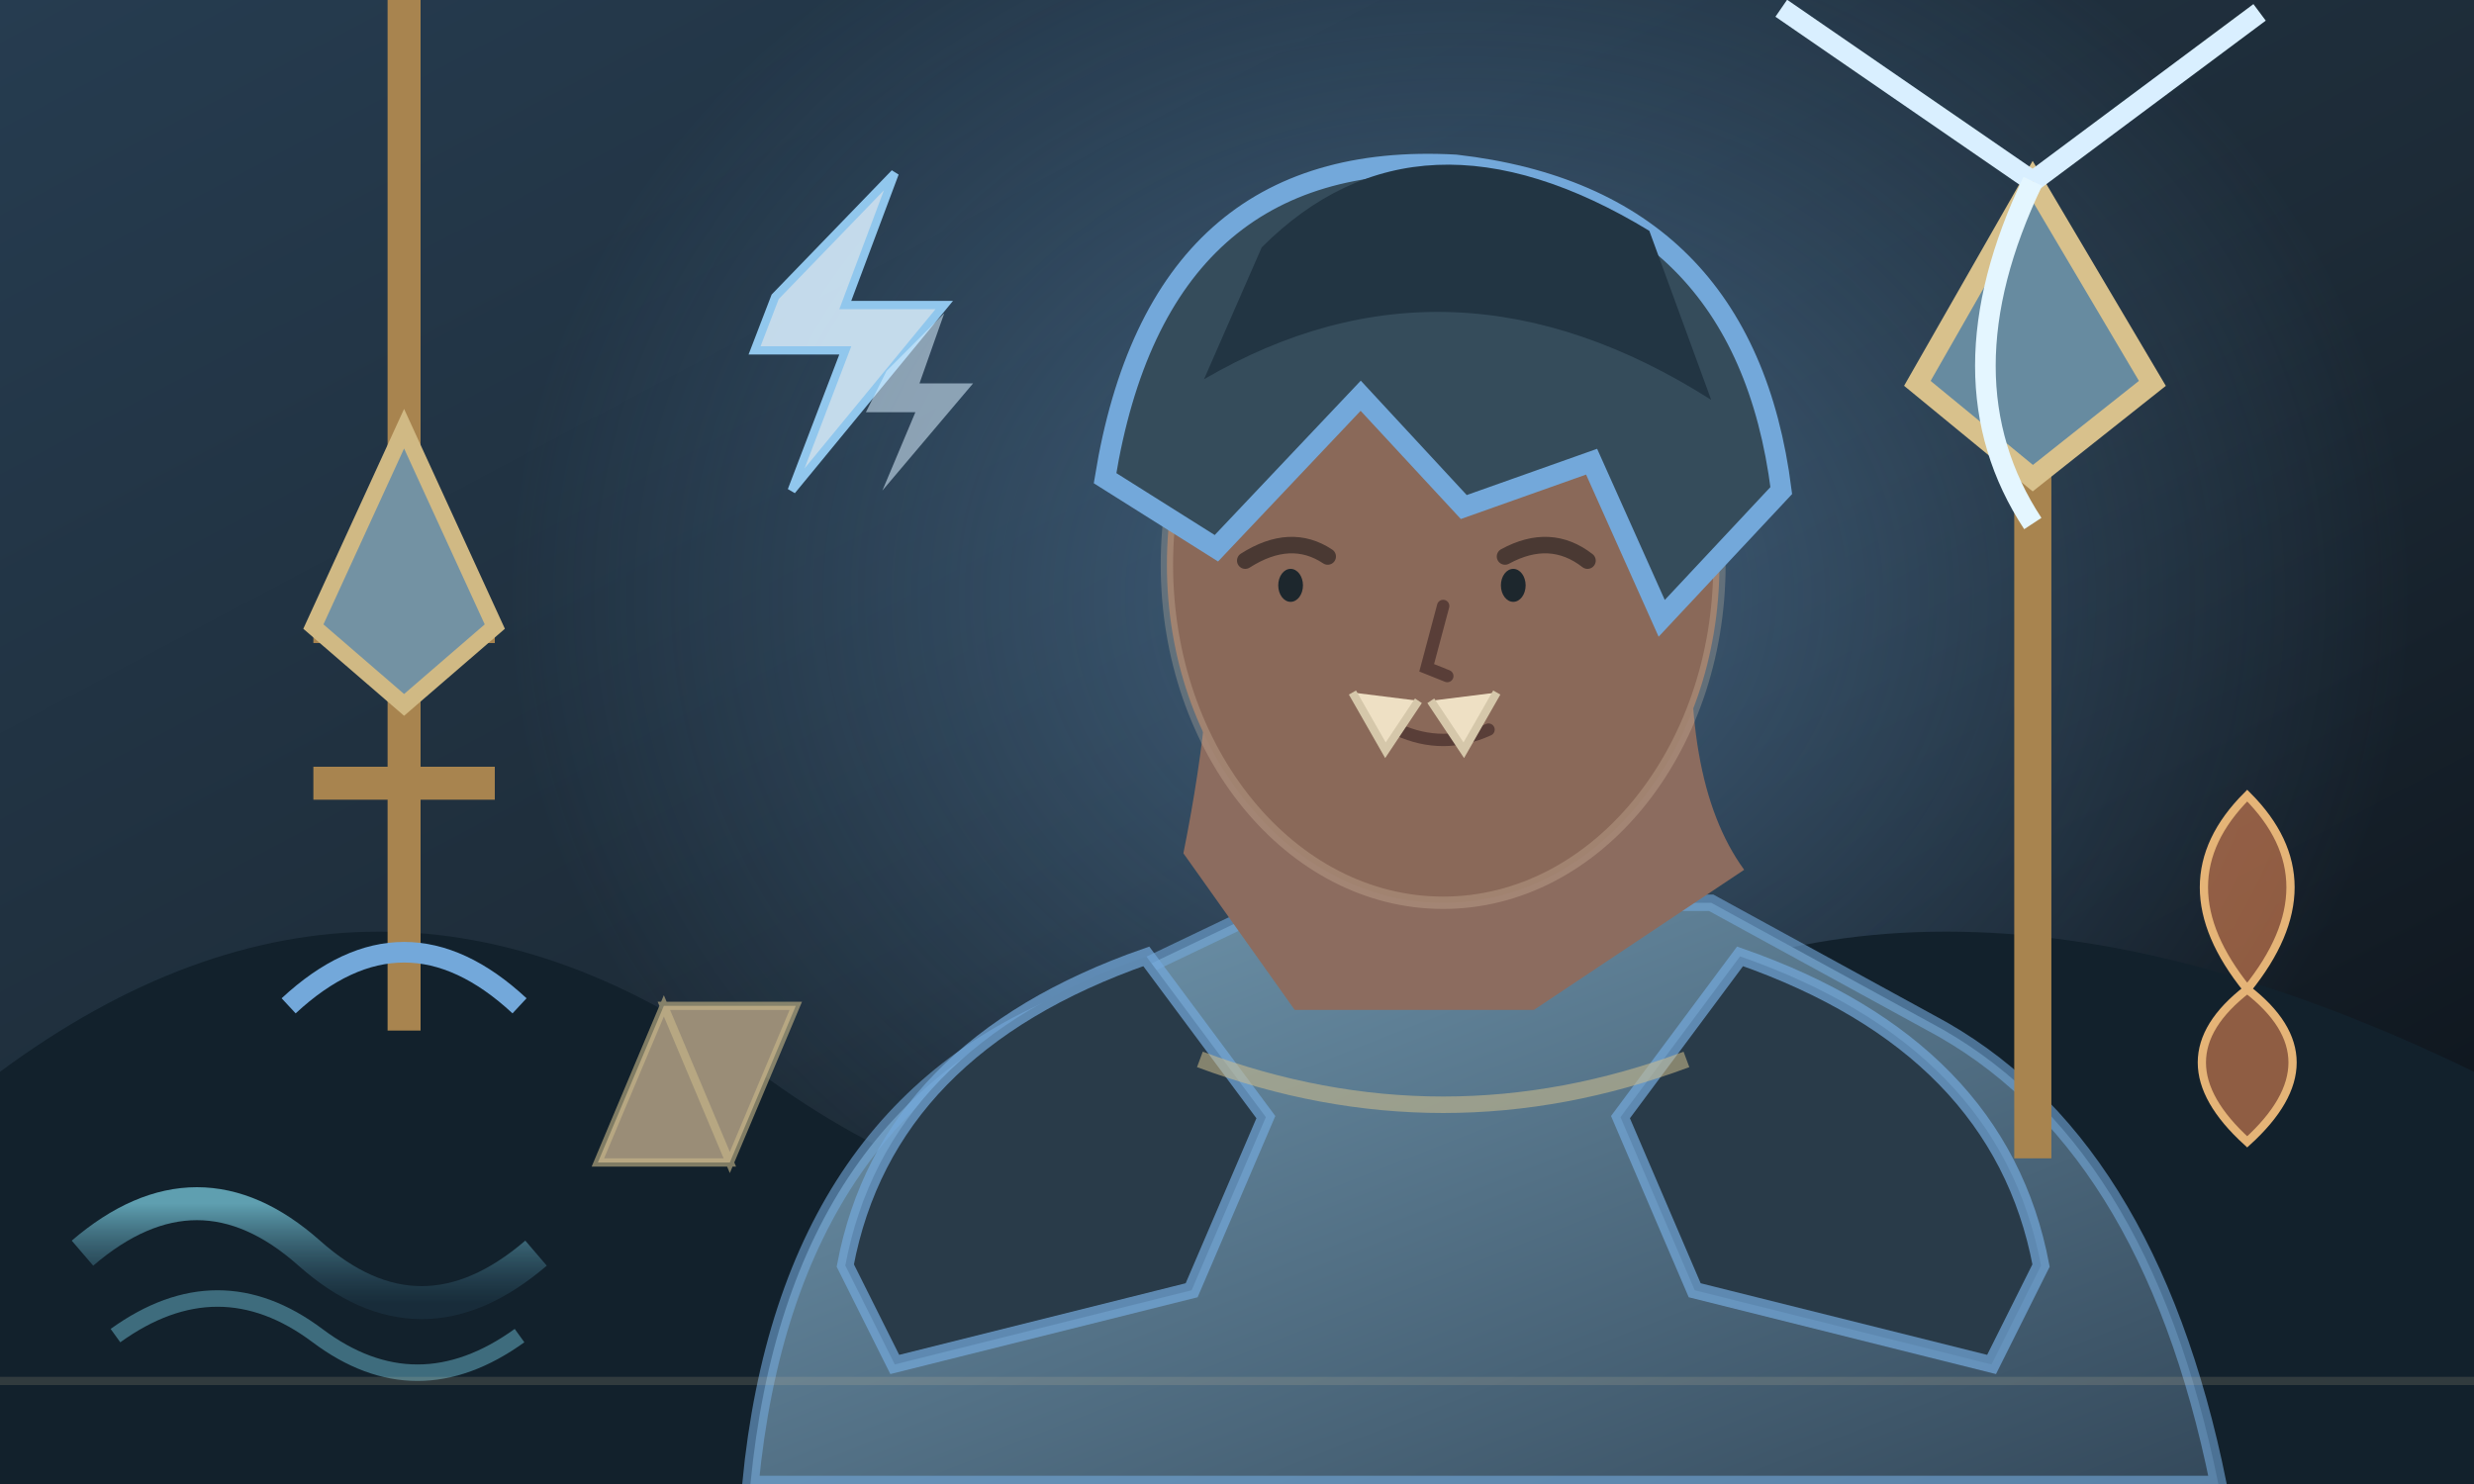
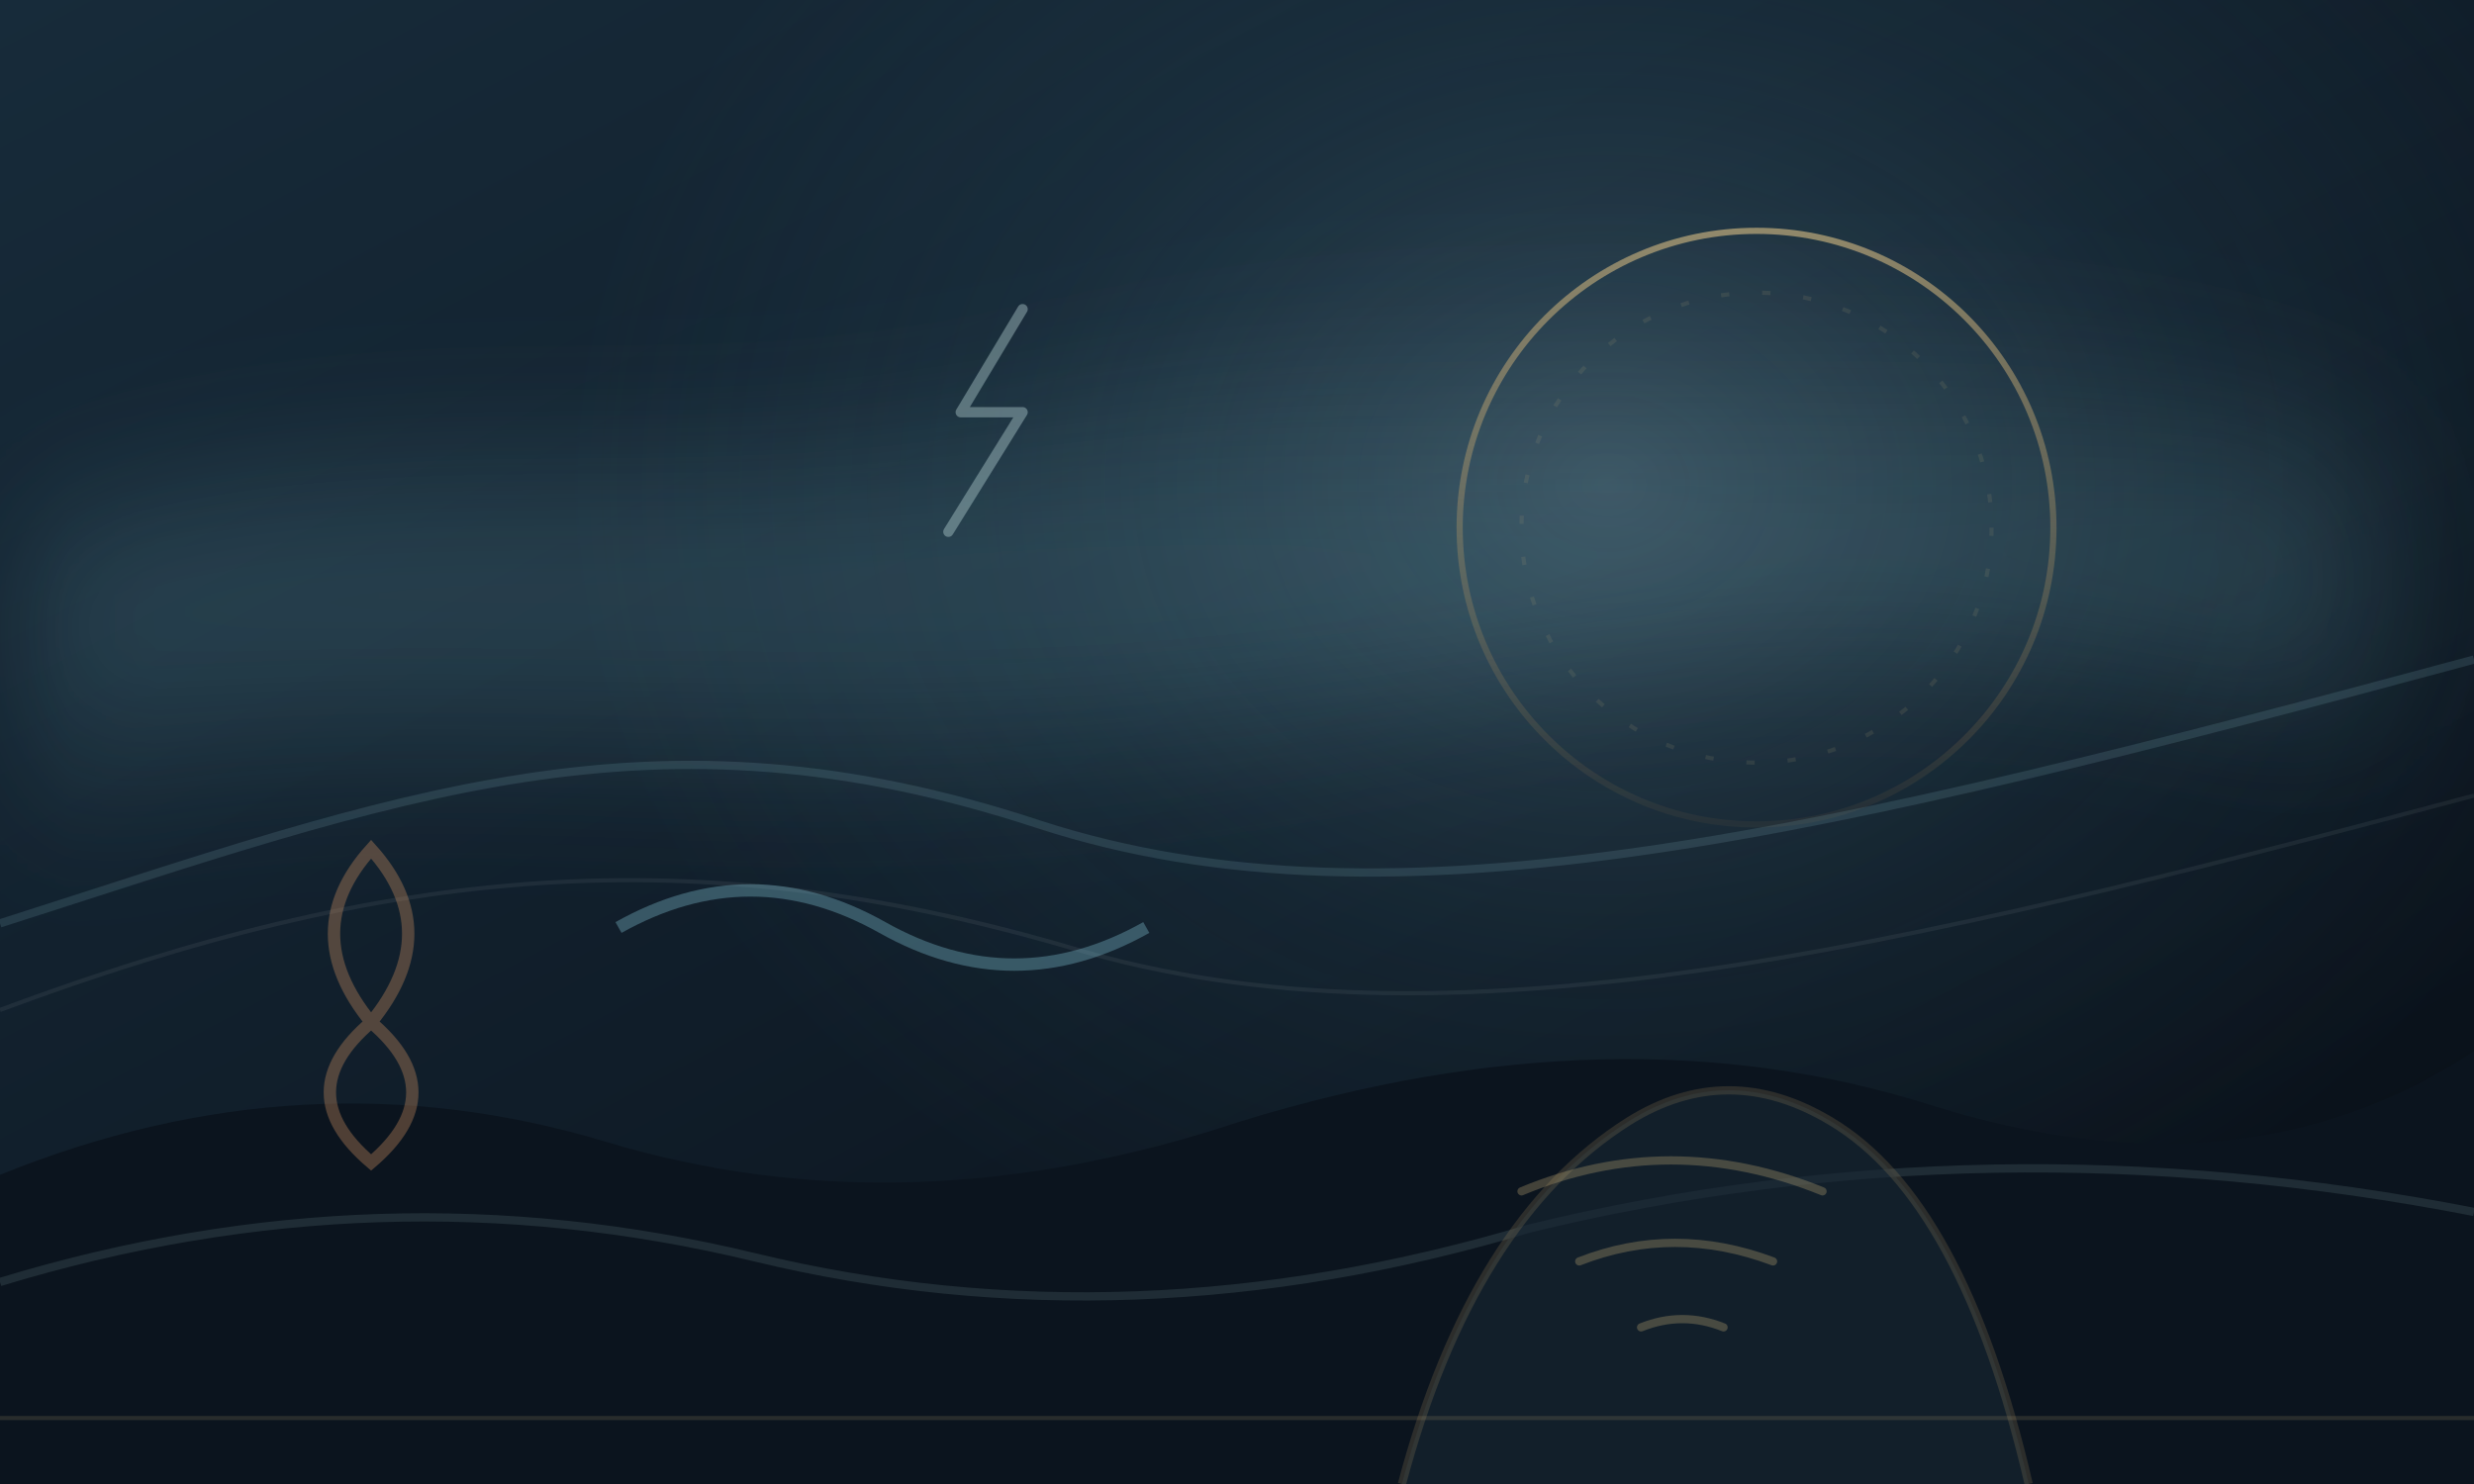
<svg xmlns="http://www.w3.org/2000/svg" viewBox="0 0 600 360" role="img" aria-labelledby="title desc">
  <defs>
-     <linearGradient id="back" x2=".9" y2="1">
-       <stop stop-color="#263c50" />
-       <stop offset=".55" stop-color="#1d2b37" />
-       <stop offset="1" stop-color="#0c1219" />
+     <linearGradient id="night" x2=".9" y2="1">
+       <stop stop-color="#172b3a" />
+       <stop offset=".52" stop-color="#101d29" />
+       <stop offset="1" stop-color="#080e16" />
    </linearGradient>
-     <radialGradient id="storm">
-       <stop stop-color="#73a8da" stop-opacity=".42" />
-       <stop offset="1" stop-color="#73a8da" stop-opacity="0" />
+     <radialGradient id="moonwash">
+       <stop stop-color="#8cb8cb" stop-opacity=".28" />
+       <stop offset=".58" stop-color="#477c91" stop-opacity=".11" />
+       <stop offset="1" stop-color="#477c91" stop-opacity="0" />
    </radialGradient>
-     <linearGradient id="cloth" x2="1" y2="1">
-       <stop stop-color="#7299b1" />
-       <stop offset="1" stop-color="#34495b" />
+     <linearGradient id="aurora" x2="0" y2="1">
+       <stop stop-color="#8bc4d0" stop-opacity="0" />
+       <stop offset=".48" stop-color="#76b4c2" stop-opacity=".22" />
+       <stop offset="1" stop-color="#76b4c2" stop-opacity="0" />
    </linearGradient>
-     <linearGradient id="water" x2="0" y2="1">
-       <stop stop-color="#78c9dc" stop-opacity=".75" />
-       <stop offset="1" stop-color="#315c73" stop-opacity=".2" />
+     <linearGradient id="bronze" x2="0" y2="1">
+       <stop stop-color="#d5bb83" stop-opacity=".62" />
+       <stop offset="1" stop-color="#a27b49" stop-opacity=".08" />
    </linearGradient>
+     <filter id="soft">
+       <feGaussianBlur stdDeviation="18" />
+     </filter>
  </defs>
-   <rect width="600" height="360" fill="url(#back)" />
-   <ellipse cx="354" cy="145" rx="230" ry="195" fill="url(#storm)" />
-   <path d="M0 260q92-68 184 0t184 0 232 0v100H0z" fill="#12212c" />
-   <path d="M98 0v250m-22-98h44m-44 38h44" stroke="#a8844f" stroke-width="8" />
-   <path d="M76 152l22-48 22 48-22 19z" fill="#7392a3" stroke="#d0b984" stroke-width="4" />
-   <path d="M70 244q28-26 56 0" fill="none" stroke="#73a8da" stroke-width="5" />
-   <path d="M182 360q9-93 82-119l46-22h105l53 29q53 28 70 112z" fill="url(#cloth)" stroke="#73a8da" stroke-opacity=".6" stroke-width="4" />
-   <path d="M205 307q10-53 73-75l29 39-18 42-72 18zm290 0q-10-53-73-75l-29 39 18 42 72 18z" fill="#293b49" stroke="#73a8da" stroke-opacity=".72" stroke-width="4" />
-   <path d="M291 257q59 22 118 0" fill="none" stroke="#d0bd8d" stroke-opacity=".55" stroke-width="4" />
-   <path d="M287 207q8-40 6-65h118q-4 47 12 69l-51 34h-58z" fill="#8c6c5f" />
-   <ellipse cx="350" cy="137" rx="67" ry="82" fill="#8a6959" stroke="#ead1b6" stroke-opacity=".25" stroke-width="3" />
-   <path d="M268 116q13-80 85-76 70 8 79 79l-29 31-17-38-31 11-25-27-35 37z" fill="#354c5b" stroke="#73a8da" stroke-width="5" />
-   <path d="M292 92q60-35 123 5l-15-41q-56-34-94 4z" fill="#223543" />
-   <path d="M302 136q11-7 20-1m43 0q11-6 20 1" fill="none" stroke="#4a3933" stroke-width="4" stroke-linecap="round" />
-   <ellipse cx="313" cy="142" rx="3" ry="4" fill="#1d272d" />
-   <ellipse cx="367" cy="142" rx="3" ry="4" fill="#1d272d" />
-   <path d="M350 147l-4 15 5 2m-12 13q11 5 22 0" fill="none" stroke="#593e38" stroke-width="3" stroke-linecap="round" />
-   <path d="M328 168l8 14 8-12m19-2-8 14-8-12" fill="#eee0c4" stroke="#d5c7aa" stroke-width="2" />
-   <path d="M493 281V54" stroke="#a8844f" stroke-width="9" />
-   <path d="M465 93l28-49 29 49-29 23z" fill="#678ba0" stroke="#d8c18c" stroke-width="5" />
-   <path d="M493 44 432 2m61 42 55-41" stroke="#d9efff" stroke-width="5" />
-   <path d="M493 44q-23 48 0 83" fill="none" stroke="#e4f6ff" stroke-width="5" />
-   <path d="M188 72 217 42l-12 32h24l-37 45 13-34h-22z" fill="#d9efff" fill-opacity=".88" stroke="#91c7ed" stroke-width="2" />
-   <path d="M215 90 229 76l-6 17h13l-22 26 8-19h-12z" fill="#d9efff" fill-opacity=".55" />
-   <path d="M20 304q28-24 55 0t55 0" fill="none" stroke="url(#water)" stroke-width="8" />
-   <path d="M28 324q25-18 49 0t49 0" fill="none" stroke="#6ab8ce" stroke-opacity=".5" stroke-width="4" />
-   <path d="M145 282 161 244l16 38zm16-38 16 38 16-38z" fill="#9a8d77" stroke="#c9b989" stroke-opacity=".6" stroke-width="2" />
-   <path d="M545 240q-21-26 0-47 21 21 0 47m0 0q-22 17 0 37 22-20 0-37" fill="#db8151" fill-opacity=".62" stroke="#e5b477" stroke-width="2" />
-   <path d="M0 335h600" stroke="#d7c69c" stroke-opacity=".16" stroke-width="2" />
+   <rect width="600" height="360" fill="url(#night)" />
+   <ellipse cx="390" cy="118" rx="255" ry="205" fill="url(#moonwash)" />
+   <path d="M-35 150C85 83 150 126 245 98s177-54 330 6v75c-137-47-205-9-319 6S68 157-35 225z" fill="url(#aurora)" filter="url(#soft)" />
+   <path d="M0 224c97-31 158-55 252-24 86 28 192 2 348-40" fill="none" stroke="#8ebdca" stroke-opacity=".16" stroke-width="2" />
+   <path d="M0 245c94-35 168-42 260-15 90 27 201 0 340-37" fill="none" stroke="#c3d3cf" stroke-opacity=".08" stroke-width="1" />
+   <circle cx="426" cy="128" r="72" fill="none" stroke="url(#bronze)" stroke-width="1.5" />
+   <circle cx="426" cy="128" r="57" fill="none" stroke="#b7a273" stroke-opacity=".13" stroke-width="1" stroke-dasharray="2 8" />
+   <path d="M0 285q74-30 147-8t154-5q91-28 167-4t132-13v105H0z" fill="#0b141e" />
+   <path d="M0 311q92-28 183-6t188-7q111-27 229-4" fill="none" stroke="#7b9e9e" stroke-opacity=".18" stroke-width="2" />
+   <path d="M340 360q17-64 55-88 24-15 49 0 32 19 48 88" fill="#182632" fill-opacity=".62" stroke="#b29460" stroke-opacity=".2" stroke-width="2" />
+   <path d="M369 289q36-15 73 0m-59 17q23-9 47 0m-32 16q10-4 20 0" fill="none" stroke="#c6ae78" stroke-opacity=".3" stroke-width="2" stroke-linecap="round" />
+   <path d="M90 248q-18-22 0-42 18 20 0 42m0 0q-20 17 0 34 20-17 0-34" fill="none" stroke="#d39563" stroke-opacity=".34" stroke-width="3" />
+   <path d="M150 225q32-18 64 0t64 0" fill="none" stroke="#7ab9c8" stroke-opacity=".37" stroke-width="3" />
+   <path d="m248 75-15 25h15l-18 29" fill="none" stroke="#c4dfdf" stroke-opacity=".38" stroke-width="2.5" stroke-linecap="round" stroke-linejoin="round" />
+   <path d="M0 344h600" stroke="#c5ae7b" stroke-opacity=".16" stroke-width="1" />
</svg>
